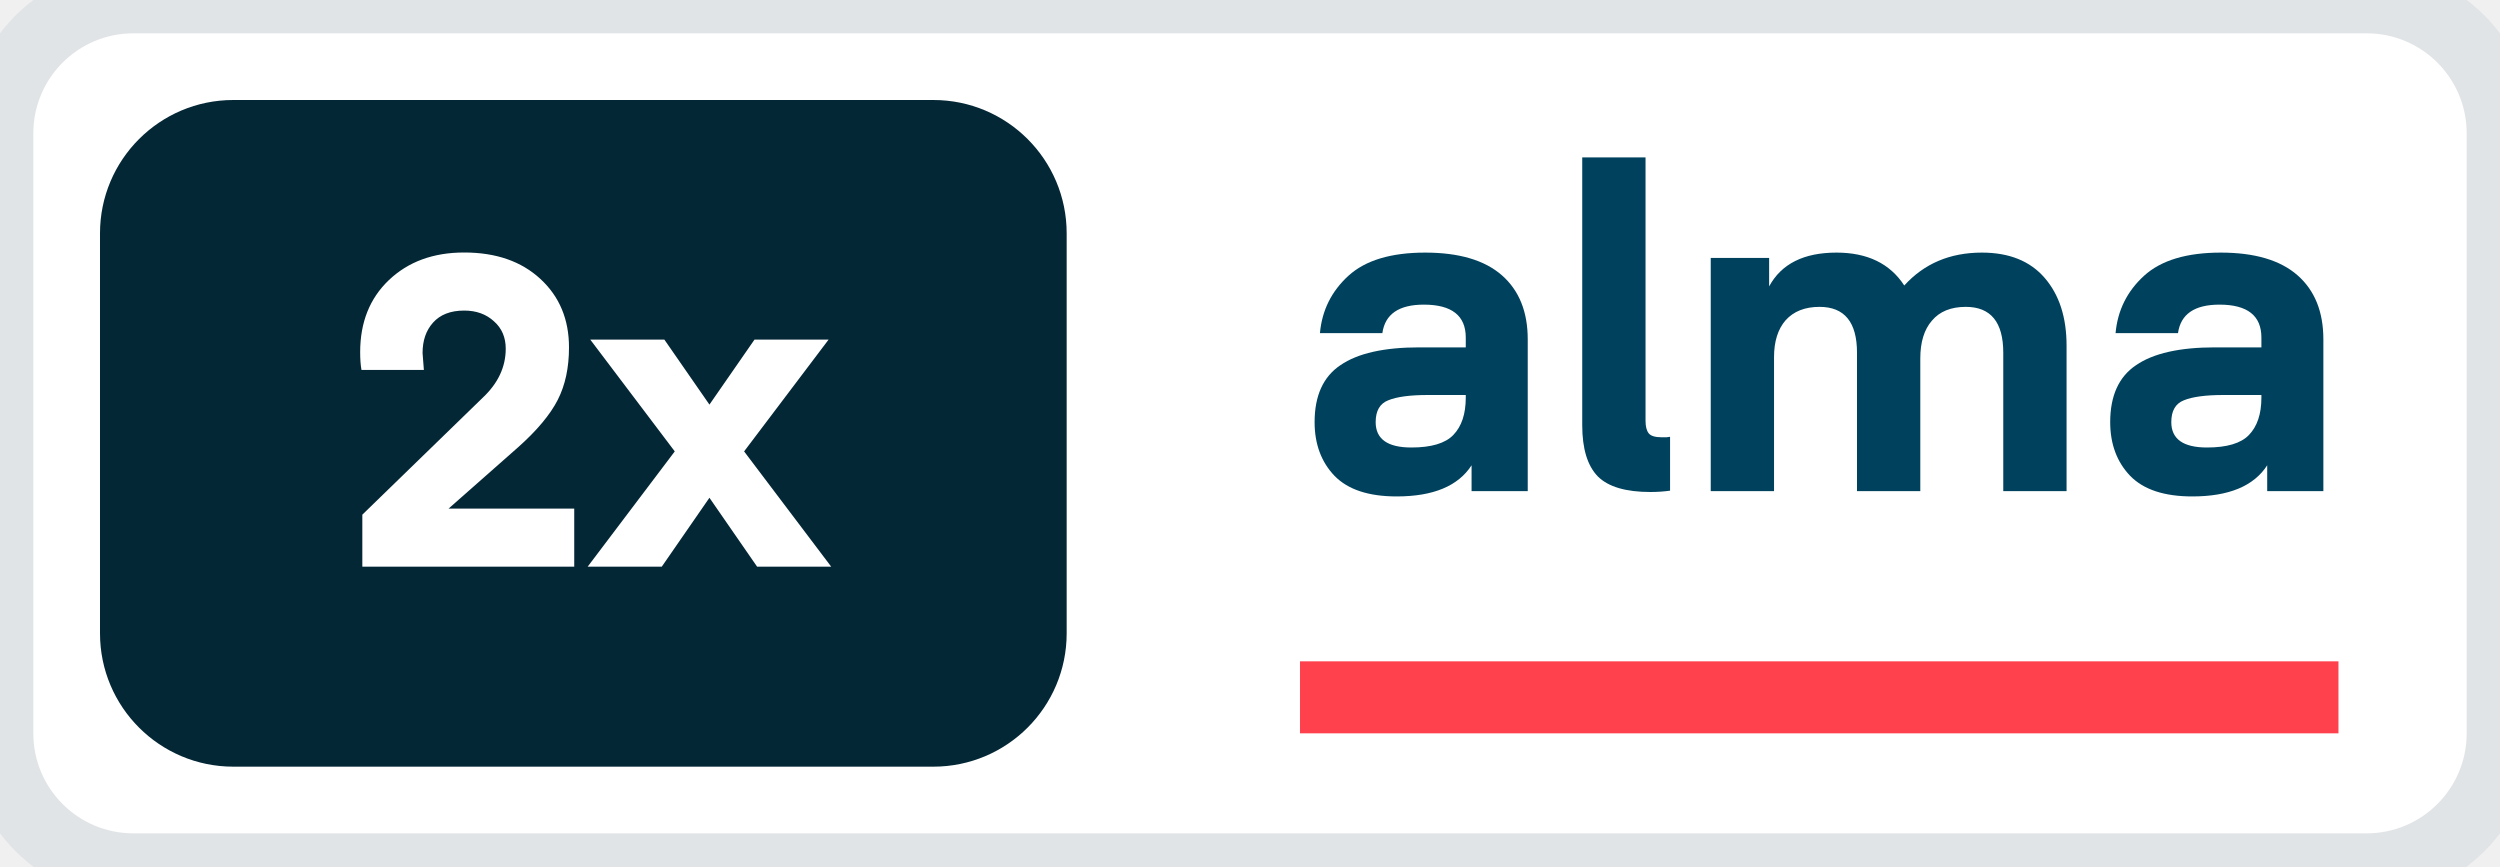
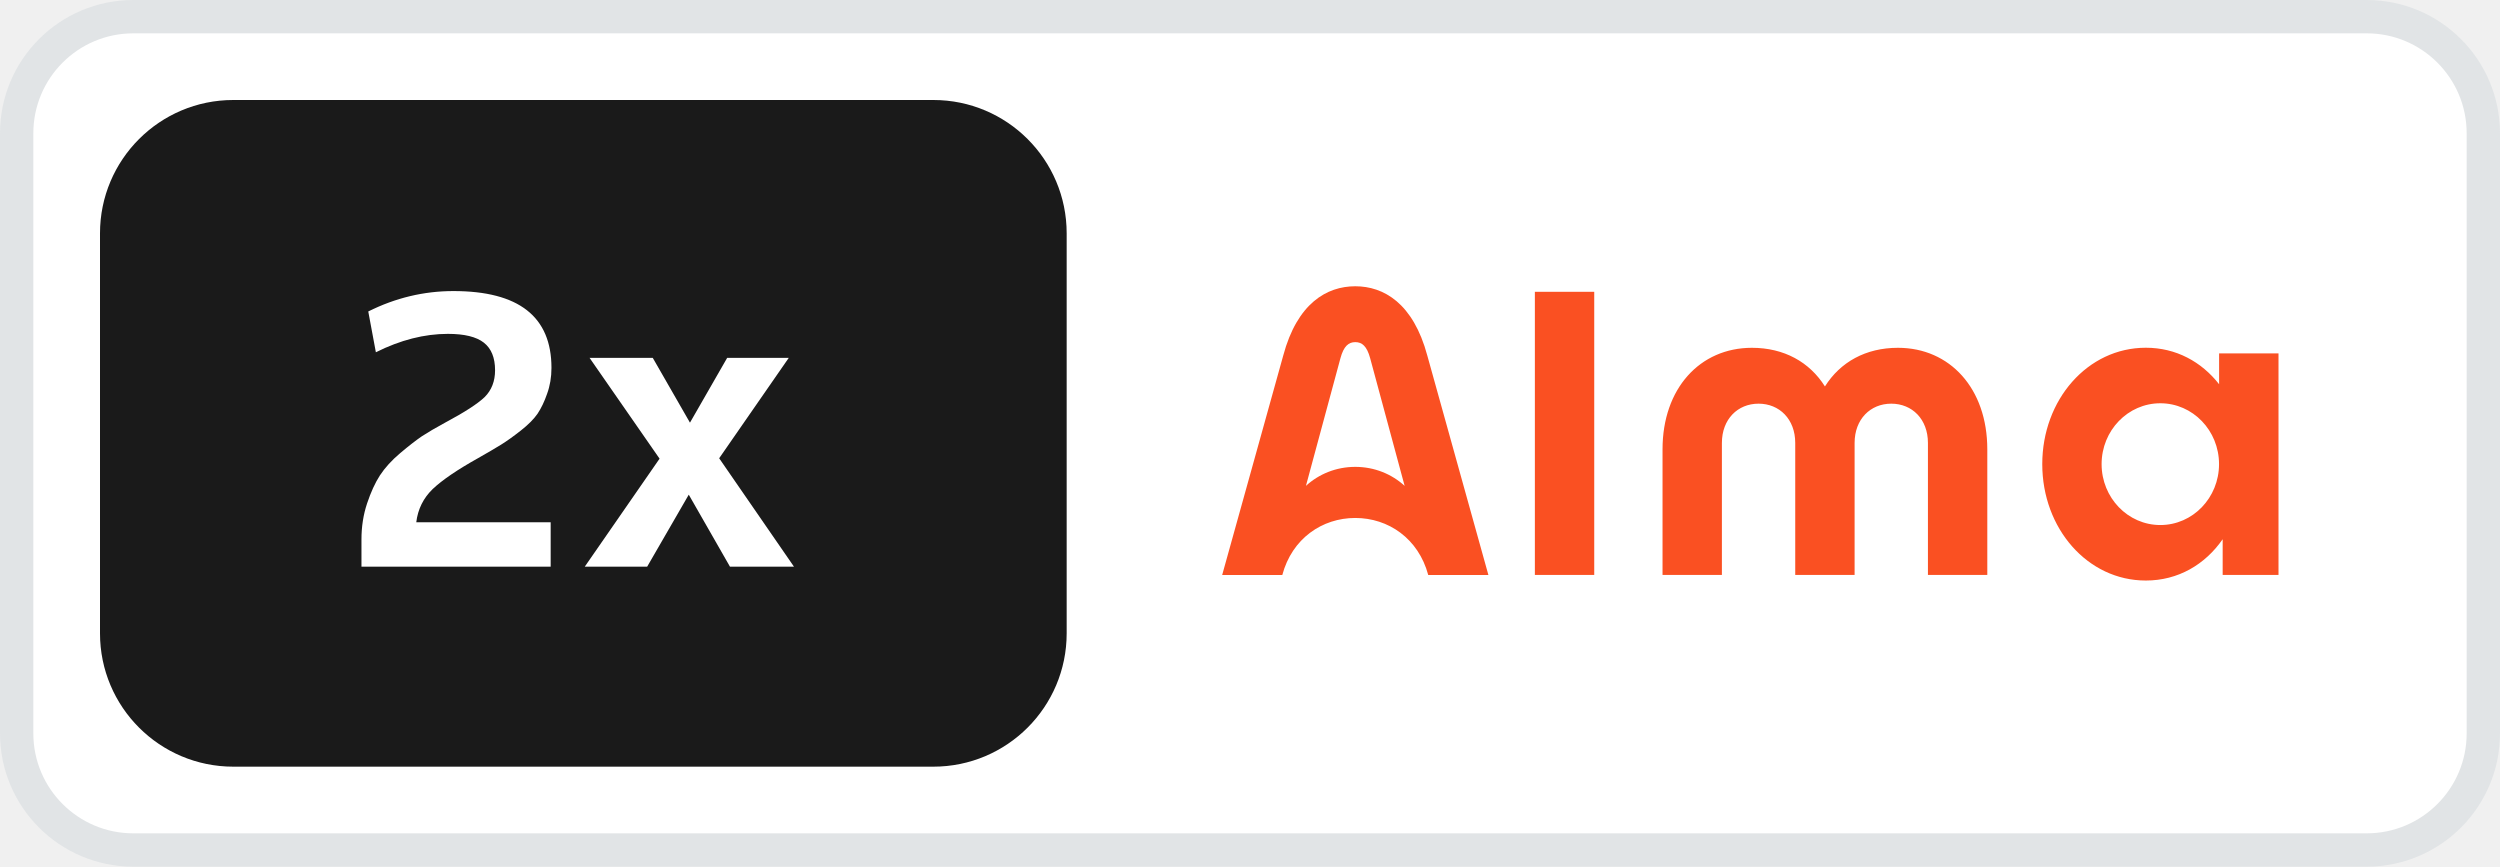
<svg xmlns="http://www.w3.org/2000/svg" width="75" height="26" viewBox="0 0 75 26" fill="none">
-   <path d="M0 4C0 1.791 1.791 0 4 0H71C73.209 0 75 1.791 75 4V22C75 24.209 73.209 26 71 26H4C1.791 26 0 24.209 0 22V4Z" fill="white" />
-   <rect x="3" y="3" width="29" height="20" rx="4" fill="#042736" />
-   <path d="M17.227 17H10.87V15.44L14.483 11.93C14.943 11.497 15.172 11.007 15.172 10.461C15.172 10.123 15.056 9.85 14.822 9.642C14.588 9.425 14.289 9.317 13.925 9.317C13.517 9.317 13.205 9.438 12.989 9.681C12.78 9.915 12.677 10.218 12.677 10.591L12.716 11.098H10.844C10.818 10.951 10.805 10.773 10.805 10.565C10.805 9.672 11.091 8.953 11.662 8.407C12.243 7.852 12.997 7.575 13.925 7.575C14.878 7.575 15.64 7.839 16.212 8.368C16.785 8.897 17.07 9.581 17.07 10.422C17.07 11.029 16.958 11.553 16.733 11.995C16.507 12.437 16.113 12.909 15.55 13.412L13.457 15.258H17.227V17ZM24.858 10.188L22.323 13.542L24.936 17H22.713L21.283 14.933L19.853 17H17.63L20.243 13.542L17.708 10.188H19.931L21.283 12.138L22.635 10.188H24.858Z" fill="white" />
-   <g clip-path="url(#clip0)">
-     <path d="M43.973 11.93V11.85H42.836C42.3 11.85 41.904 11.903 41.645 12.01C41.395 12.108 41.27 12.326 41.27 12.664C41.27 13.171 41.627 13.425 42.341 13.425C42.938 13.425 43.357 13.3 43.598 13.051C43.848 12.793 43.973 12.419 43.973 11.93ZM41.899 14.893C41.061 14.893 40.441 14.689 40.039 14.279C39.638 13.861 39.438 13.322 39.438 12.664C39.438 11.872 39.696 11.302 40.213 10.955C40.731 10.599 41.52 10.421 42.581 10.421H43.973V10.127C43.973 9.469 43.553 9.139 42.715 9.139C41.966 9.139 41.551 9.424 41.471 9.994H39.598C39.66 9.309 39.946 8.735 40.454 8.272C40.963 7.809 41.73 7.578 42.755 7.578C43.772 7.578 44.539 7.805 45.056 8.258C45.574 8.712 45.832 9.353 45.832 10.181V14.733H44.147V13.959C43.745 14.582 42.996 14.893 41.899 14.893Z" fill="#00425D" />
-     <path d="M50.102 13.104V14.72C49.915 14.746 49.719 14.76 49.514 14.76C48.773 14.76 48.247 14.604 47.935 14.293C47.623 13.972 47.467 13.46 47.467 12.757V4.721H49.366V12.624C49.366 12.793 49.398 12.918 49.46 12.998C49.523 13.078 49.652 13.118 49.848 13.118C49.893 13.118 49.942 13.118 49.995 13.118C50.058 13.109 50.093 13.104 50.102 13.104Z" fill="#00425D" />
-     <path d="M57.609 10.755V14.733H55.71V10.581C55.71 9.665 55.335 9.206 54.586 9.206C54.149 9.206 53.81 9.34 53.569 9.607C53.337 9.874 53.221 10.243 53.221 10.715V14.733H51.322V7.738H53.074V8.592C53.44 7.916 54.113 7.578 55.094 7.578C56.022 7.578 56.7 7.907 57.128 8.565C57.725 7.907 58.501 7.578 59.456 7.578C60.276 7.578 60.905 7.831 61.342 8.339C61.779 8.846 61.997 9.522 61.997 10.368V14.733H60.098V10.581C60.098 9.665 59.723 9.206 58.974 9.206C58.528 9.206 58.189 9.344 57.957 9.62C57.725 9.887 57.609 10.265 57.609 10.755Z" fill="#00425D" />
-     <path d="M67.842 11.93V11.85H66.704C66.169 11.85 65.772 11.903 65.514 12.01C65.264 12.108 65.139 12.326 65.139 12.664C65.139 13.171 65.496 13.425 66.21 13.425C66.807 13.425 67.226 13.3 67.467 13.051C67.717 12.793 67.842 12.419 67.842 11.93ZM65.768 14.893C64.93 14.893 64.31 14.689 63.908 14.279C63.507 13.861 63.306 13.322 63.306 12.664C63.306 11.872 63.565 11.302 64.082 10.955C64.6 10.599 65.389 10.421 66.45 10.421H67.842V10.127C67.842 9.469 67.422 9.139 66.584 9.139C65.835 9.139 65.42 9.424 65.34 9.994H63.467C63.529 9.309 63.815 8.735 64.323 8.272C64.832 7.809 65.599 7.578 66.624 7.578C67.641 7.578 68.408 7.805 68.925 8.258C69.443 8.712 69.701 9.353 69.701 10.181V14.733H68.016V13.959C67.614 14.582 66.865 14.893 65.768 14.893Z" fill="#00425D" />
-     <rect x="39" y="19.84" width="31.154" height="2.211" fill="#FF414D" />
-   </g>
-   <path d="M4 1H71V-1H4V1ZM74 4V22H76V4H74ZM71 25H4V27H71V25ZM1 22V4H-1V22H1ZM4 25C2.343 25 1 23.657 1 22H-1C-1 24.761 1.239 27 4 27V25ZM74 22C74 23.657 72.657 25 71 25V27C73.761 27 76 24.761 76 22H74ZM71 1C72.657 1 74 2.343 74 4H76C76 1.239 73.761 -1 71 -1V1ZM4 -1C1.239 -1 -1 1.239 -1 4H1C1 2.343 2.343 1 4 1V-1Z" fill="#E1E4E6" />
-   <defs>
-     <clipPath id="clip0">
-       <rect width="31.154" height="18" fill="white" transform="translate(39 4)" />
-     </clipPath>
-   </defs>
+   <rect x="0.5" y="0.5" width="74" height="25" rx="3.5" fill="white" />
+   <rect x="3" y="3" width="29" height="20" rx="4" fill="#1A1A1A" />
+   <path d="M16.52 15.668V17H10.844V16.184C10.844 15.8 10.9 15.44 11.012 15.104C11.124 14.768 11.252 14.488 11.396 14.264C11.548 14.032 11.752 13.808 12.008 13.592C12.264 13.376 12.48 13.208 12.656 13.088C12.84 12.968 13.072 12.832 13.352 12.68C13.936 12.368 14.332 12.112 14.54 11.912C14.748 11.704 14.852 11.436 14.852 11.108C14.852 10.732 14.74 10.456 14.516 10.28C14.292 10.104 13.932 10.016 13.436 10.016C12.732 10.016 12.012 10.2 11.276 10.568L11.048 9.344C11.864 8.936 12.716 8.732 13.604 8.732C15.564 8.732 16.544 9.5 16.544 11.036C16.544 11.316 16.5 11.576 16.412 11.816C16.332 12.048 16.236 12.248 16.124 12.416C16.012 12.576 15.844 12.744 15.62 12.92C15.396 13.096 15.2 13.236 15.032 13.34C14.864 13.444 14.632 13.58 14.336 13.748C13.72 14.092 13.268 14.4 12.98 14.672C12.7 14.944 12.536 15.276 12.488 15.668H16.52ZM19.415 17H17.543L19.787 13.76L17.687 10.736H19.583L20.699 12.68L21.815 10.736H23.663L21.575 13.748L23.819 17H21.899L20.663 14.84L19.415 17Z" fill="white" />
+   <path d="M66.573 10.601V11.527C66.046 10.853 65.282 10.432 64.375 10.432C62.625 10.432 61.268 11.995 61.268 13.924C61.268 15.853 62.625 17.416 64.375 17.416C65.346 17.416 66.153 16.935 66.68 16.177V17.249H68.355V10.601H66.573ZM64.81 15.751C63.837 15.751 63.048 14.933 63.048 13.924C63.048 12.915 63.837 12.098 64.81 12.098C65.783 12.098 66.571 12.915 66.571 13.924C66.571 14.933 65.783 15.751 64.81 15.751ZM46.046 8.755H47.827V17.248H46.046V8.755ZM49.876 13.48C49.876 11.652 51 10.434 52.557 10.434C53.523 10.434 54.287 10.862 54.748 11.593C55.209 10.862 55.972 10.434 56.938 10.434C58.495 10.434 59.619 11.652 59.619 13.48V17.249H57.838V13.288C57.838 12.575 57.364 12.11 56.738 12.11C56.112 12.11 55.638 12.576 55.638 13.288V17.249H53.857V13.288C53.857 12.575 53.383 12.11 52.757 12.11C52.131 12.11 51.657 12.576 51.657 13.288V17.249H49.876V13.48ZM42.82 10.67C42.398 9.093 41.507 8.588 40.658 8.588C39.809 8.588 38.917 9.093 38.496 10.67L36.665 17.25H38.469C38.763 16.151 39.669 15.539 40.658 15.539C41.647 15.539 42.553 16.152 42.847 17.25H44.652L42.82 10.67ZM40.658 14.006C40.083 14.006 39.563 14.223 39.178 14.576L40.213 10.747C40.312 10.381 40.459 10.264 40.659 10.264C40.859 10.264 41.006 10.381 41.105 10.747L42.139 14.576C41.755 14.223 41.233 14.006 40.658 14.006Z" fill="#FA5022" />
+   <rect x="0.5" y="0.5" width="74" height="25" rx="3.5" stroke="#E1E4E6" />
</svg>
